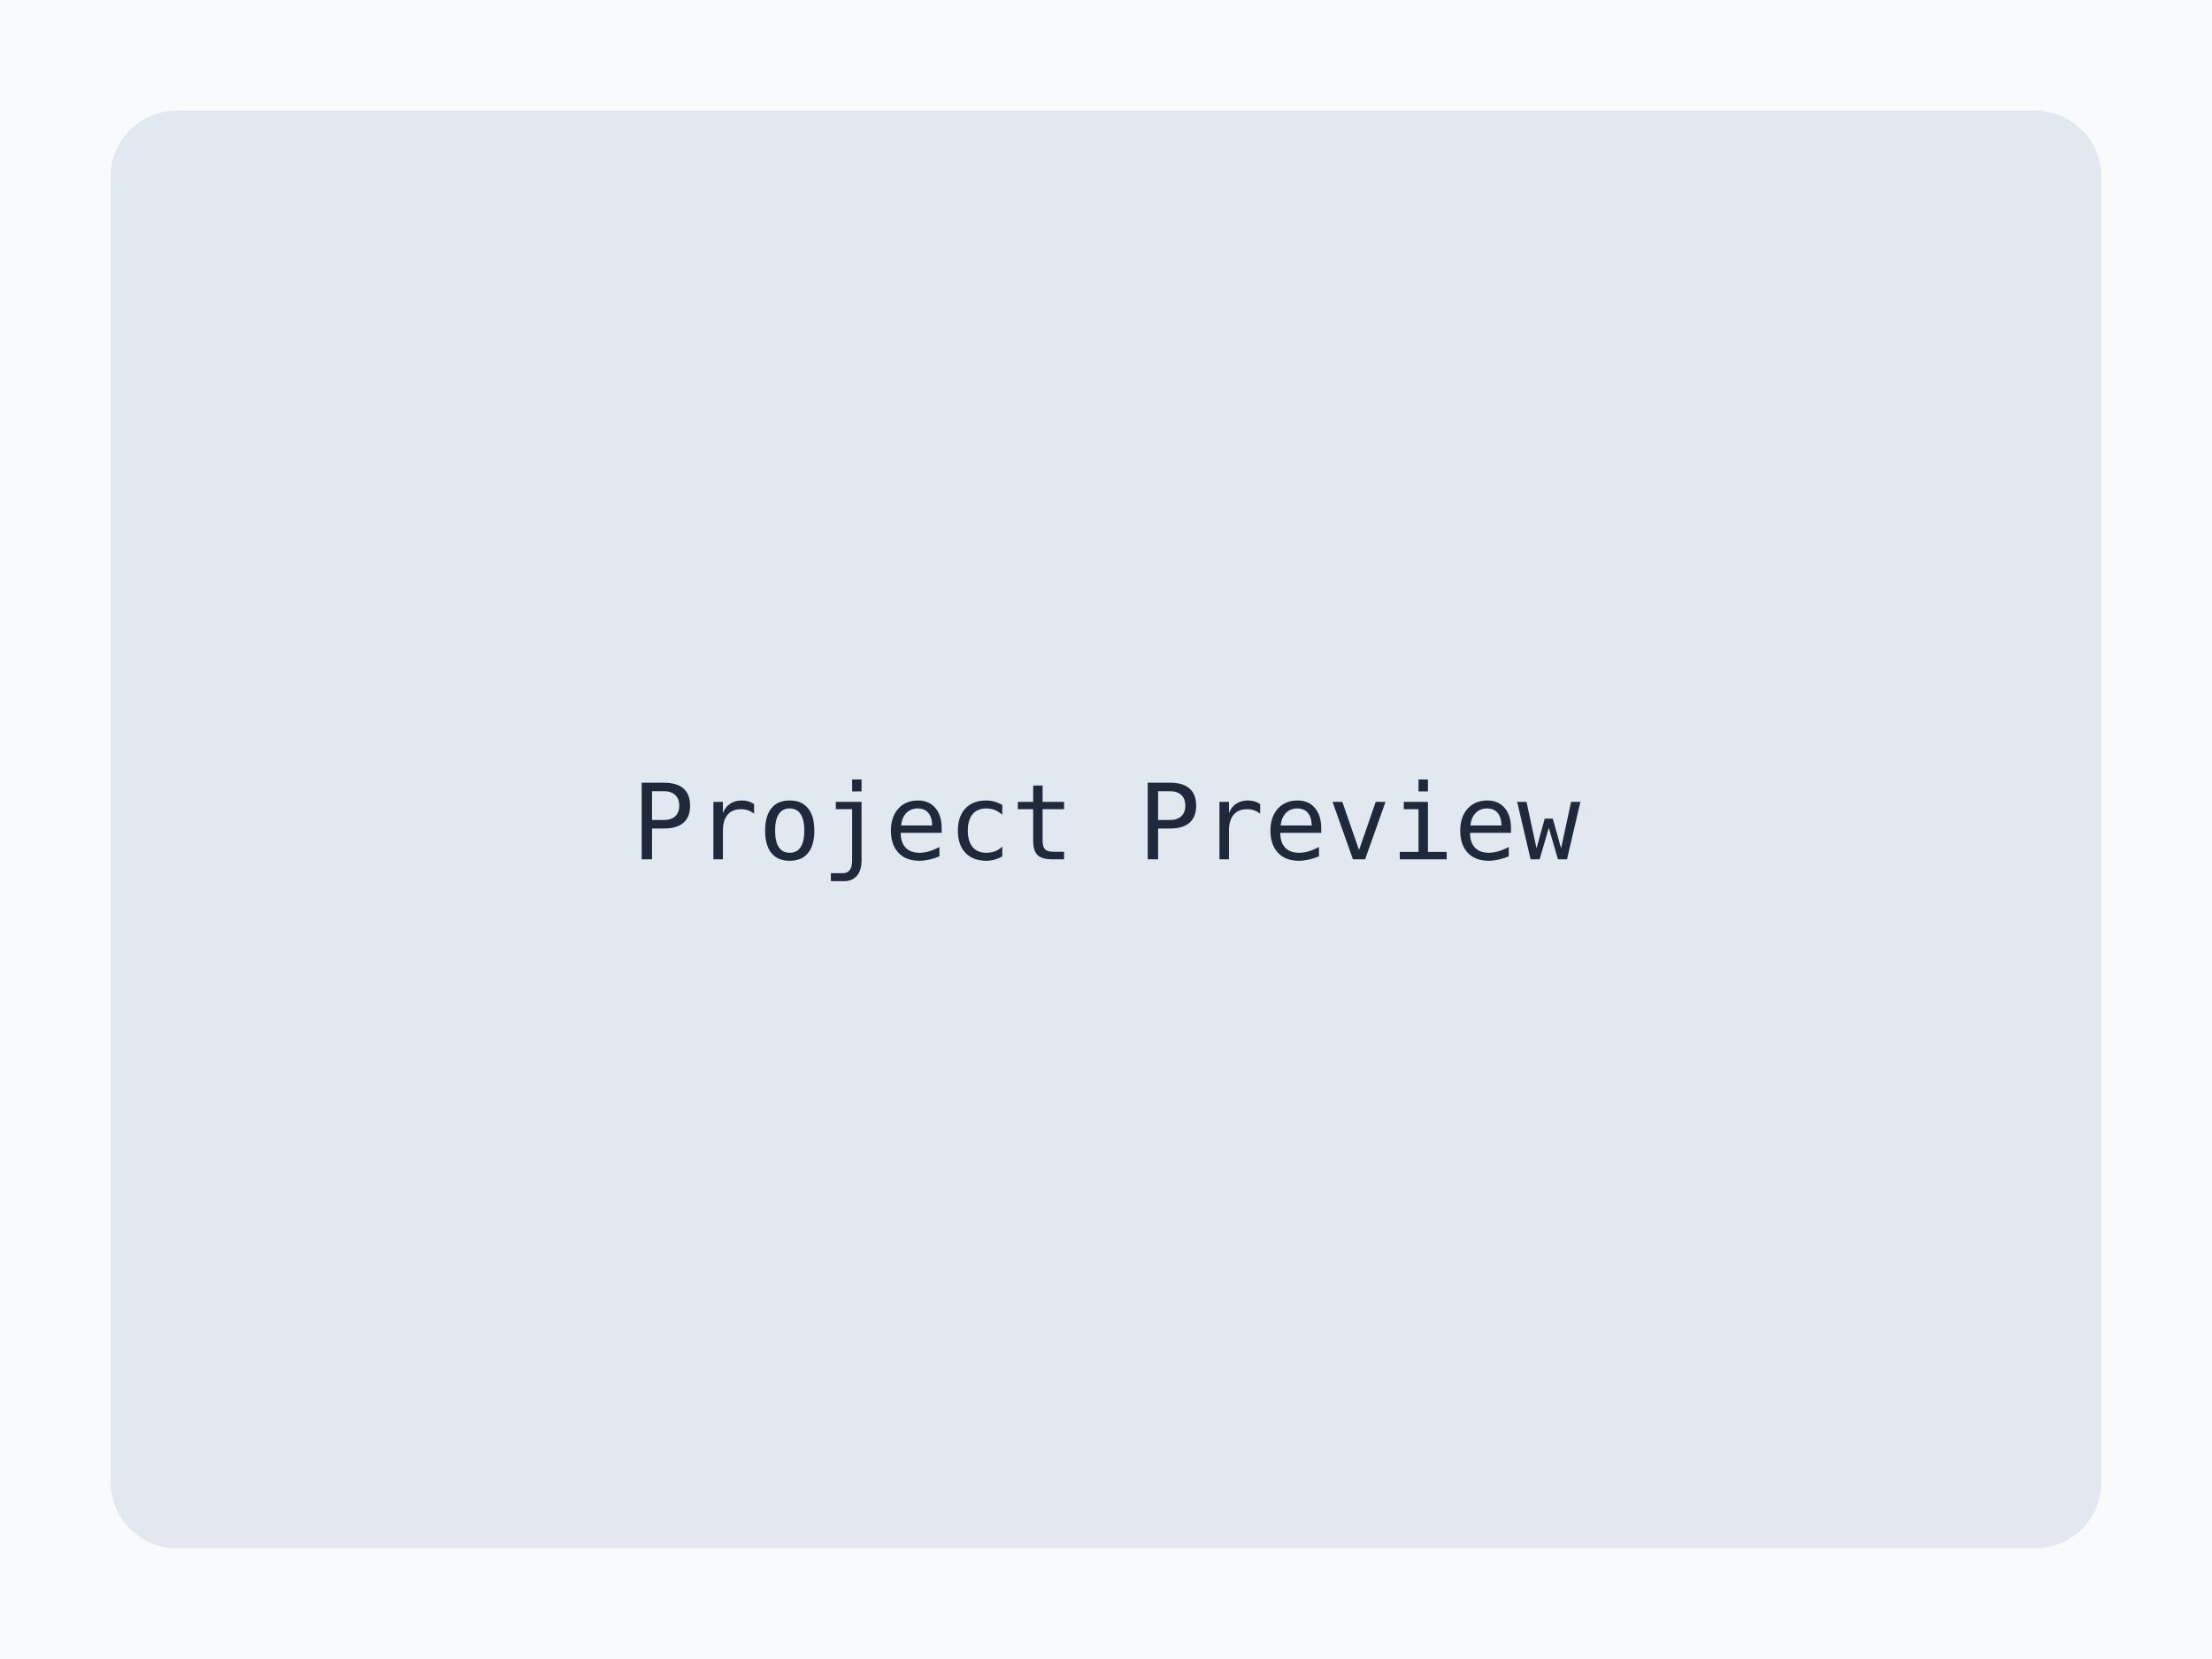
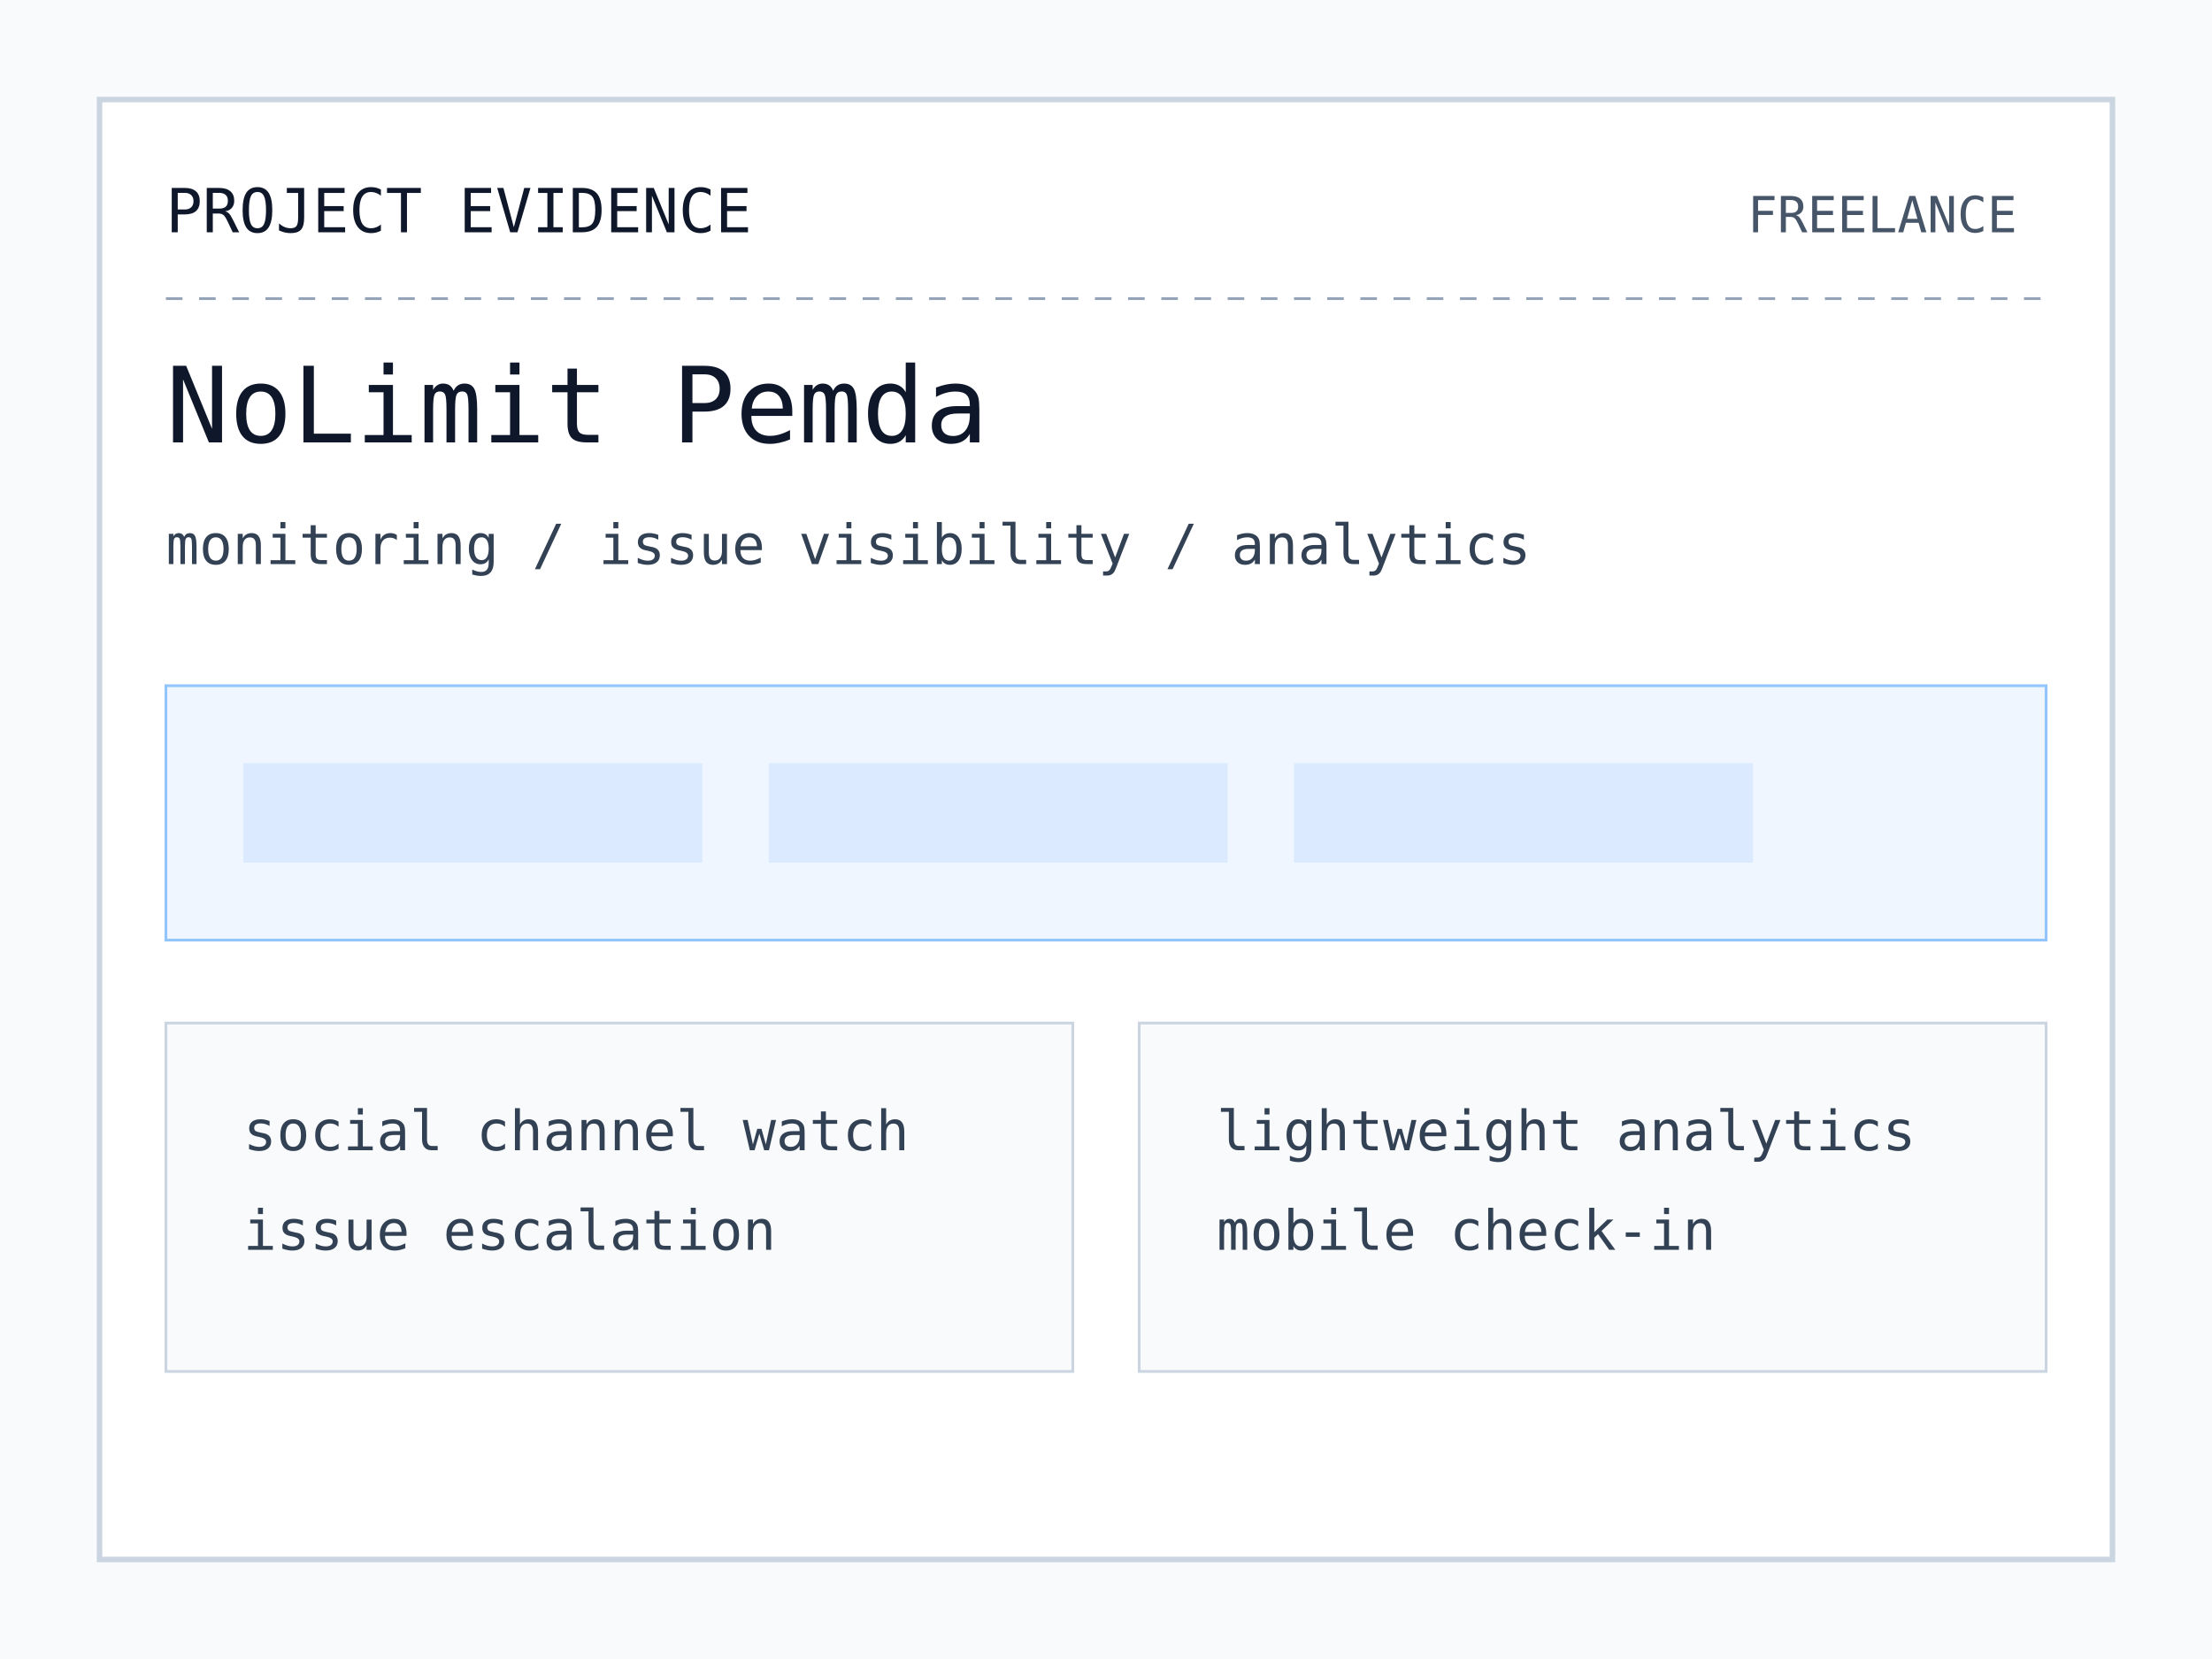
<svg xmlns="http://www.w3.org/2000/svg" width="800" height="600" viewBox="0 0 800 600">
  <rect width="800" height="600" fill="#f8fafc" />
-   <rect x="40" y="40" width="720" height="520" rx="24" fill="#e2e8f0" />
-   <text x="50%" y="50%" dominant-baseline="middle" text-anchor="middle" font-family="IBM Plex Mono,monospace" font-size="38" fill="#1e293b">Project Preview</text>
+   <rect x="36" y="36" width="728" height="528" fill="#ffffff" stroke="#cbd5e1" stroke-width="2" />
+   <text x="60" y="84" font-family="IBM Plex Mono, monospace" font-size="22" fill="#0f172a">PROJECT EVIDENCE</text>
+   <text x="632" y="84" font-family="IBM Plex Mono, monospace" font-size="18" fill="#475569">FREELANCE</text>
+   <line x1="60" y1="108" x2="740" y2="108" stroke="#94a3b8" stroke-dasharray="6 6" />
+   <text x="60" y="160" font-family="IBM Plex Mono, monospace" font-size="38" fill="#0f172a">NoLimit Pemda</text>
+   <text x="60" y="204" font-family="IBM Plex Mono, monospace" font-size="20" fill="#334155">monitoring / issue visibility / analytics</text>
+   <rect x="60" y="248" width="680" height="92" fill="#eff6ff" stroke="#93c5fd" />
+   <rect x="88" y="276" width="166" height="36" fill="#dbeafe" />
+   <rect x="278" y="276" width="166" height="36" fill="#dbeafe" />
+   <rect x="468" y="276" width="166" height="36" fill="#dbeafe" />
+   <rect x="60" y="370" width="328" height="126" fill="#f8fafc" stroke="#cbd5e1" />
+   <rect x="412" y="370" width="328" height="126" fill="#f8fafc" stroke="#cbd5e1" />
+   <text x="88" y="416" font-family="IBM Plex Mono, monospace" font-size="20" fill="#334155">social channel watch</text>
+   <text x="88" y="452" font-family="IBM Plex Mono, monospace" font-size="20" fill="#334155">issue escalation</text>
+   <text x="440" y="416" font-family="IBM Plex Mono, monospace" font-size="20" fill="#334155">lightweight analytics</text>
+   <text x="440" y="452" font-family="IBM Plex Mono, monospace" font-size="20" fill="#334155">mobile check-in</text>
</svg>
